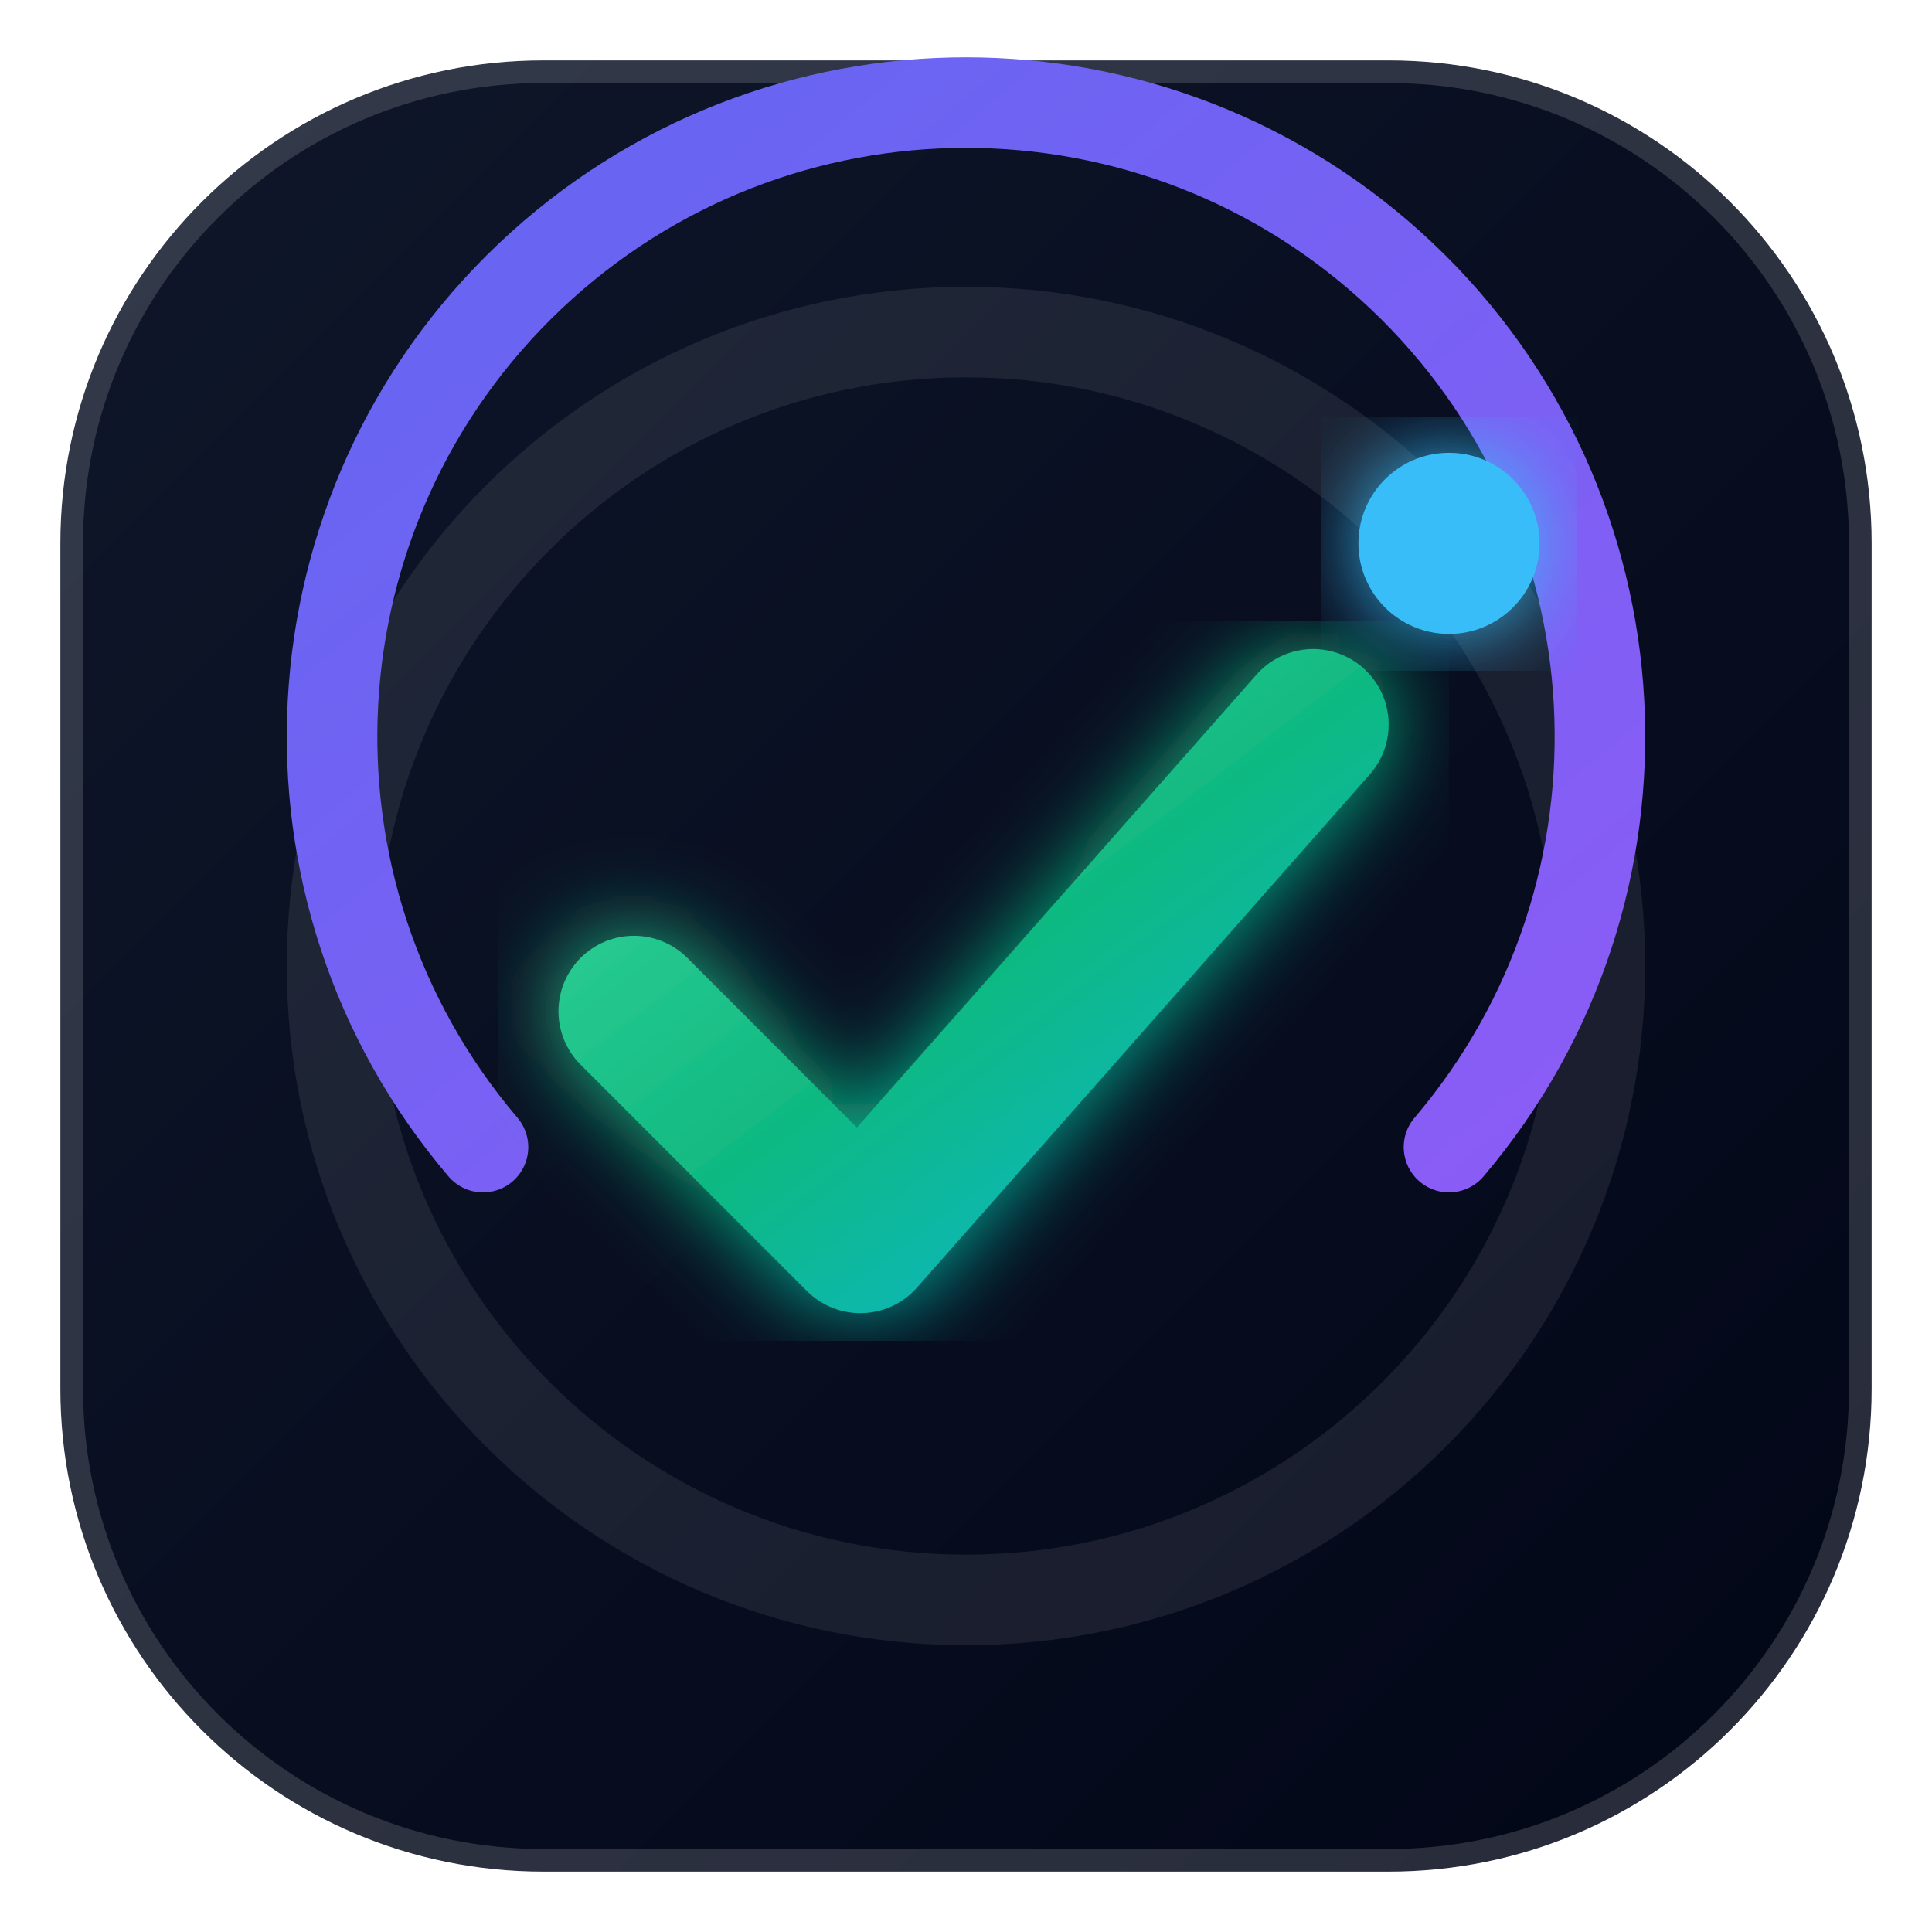
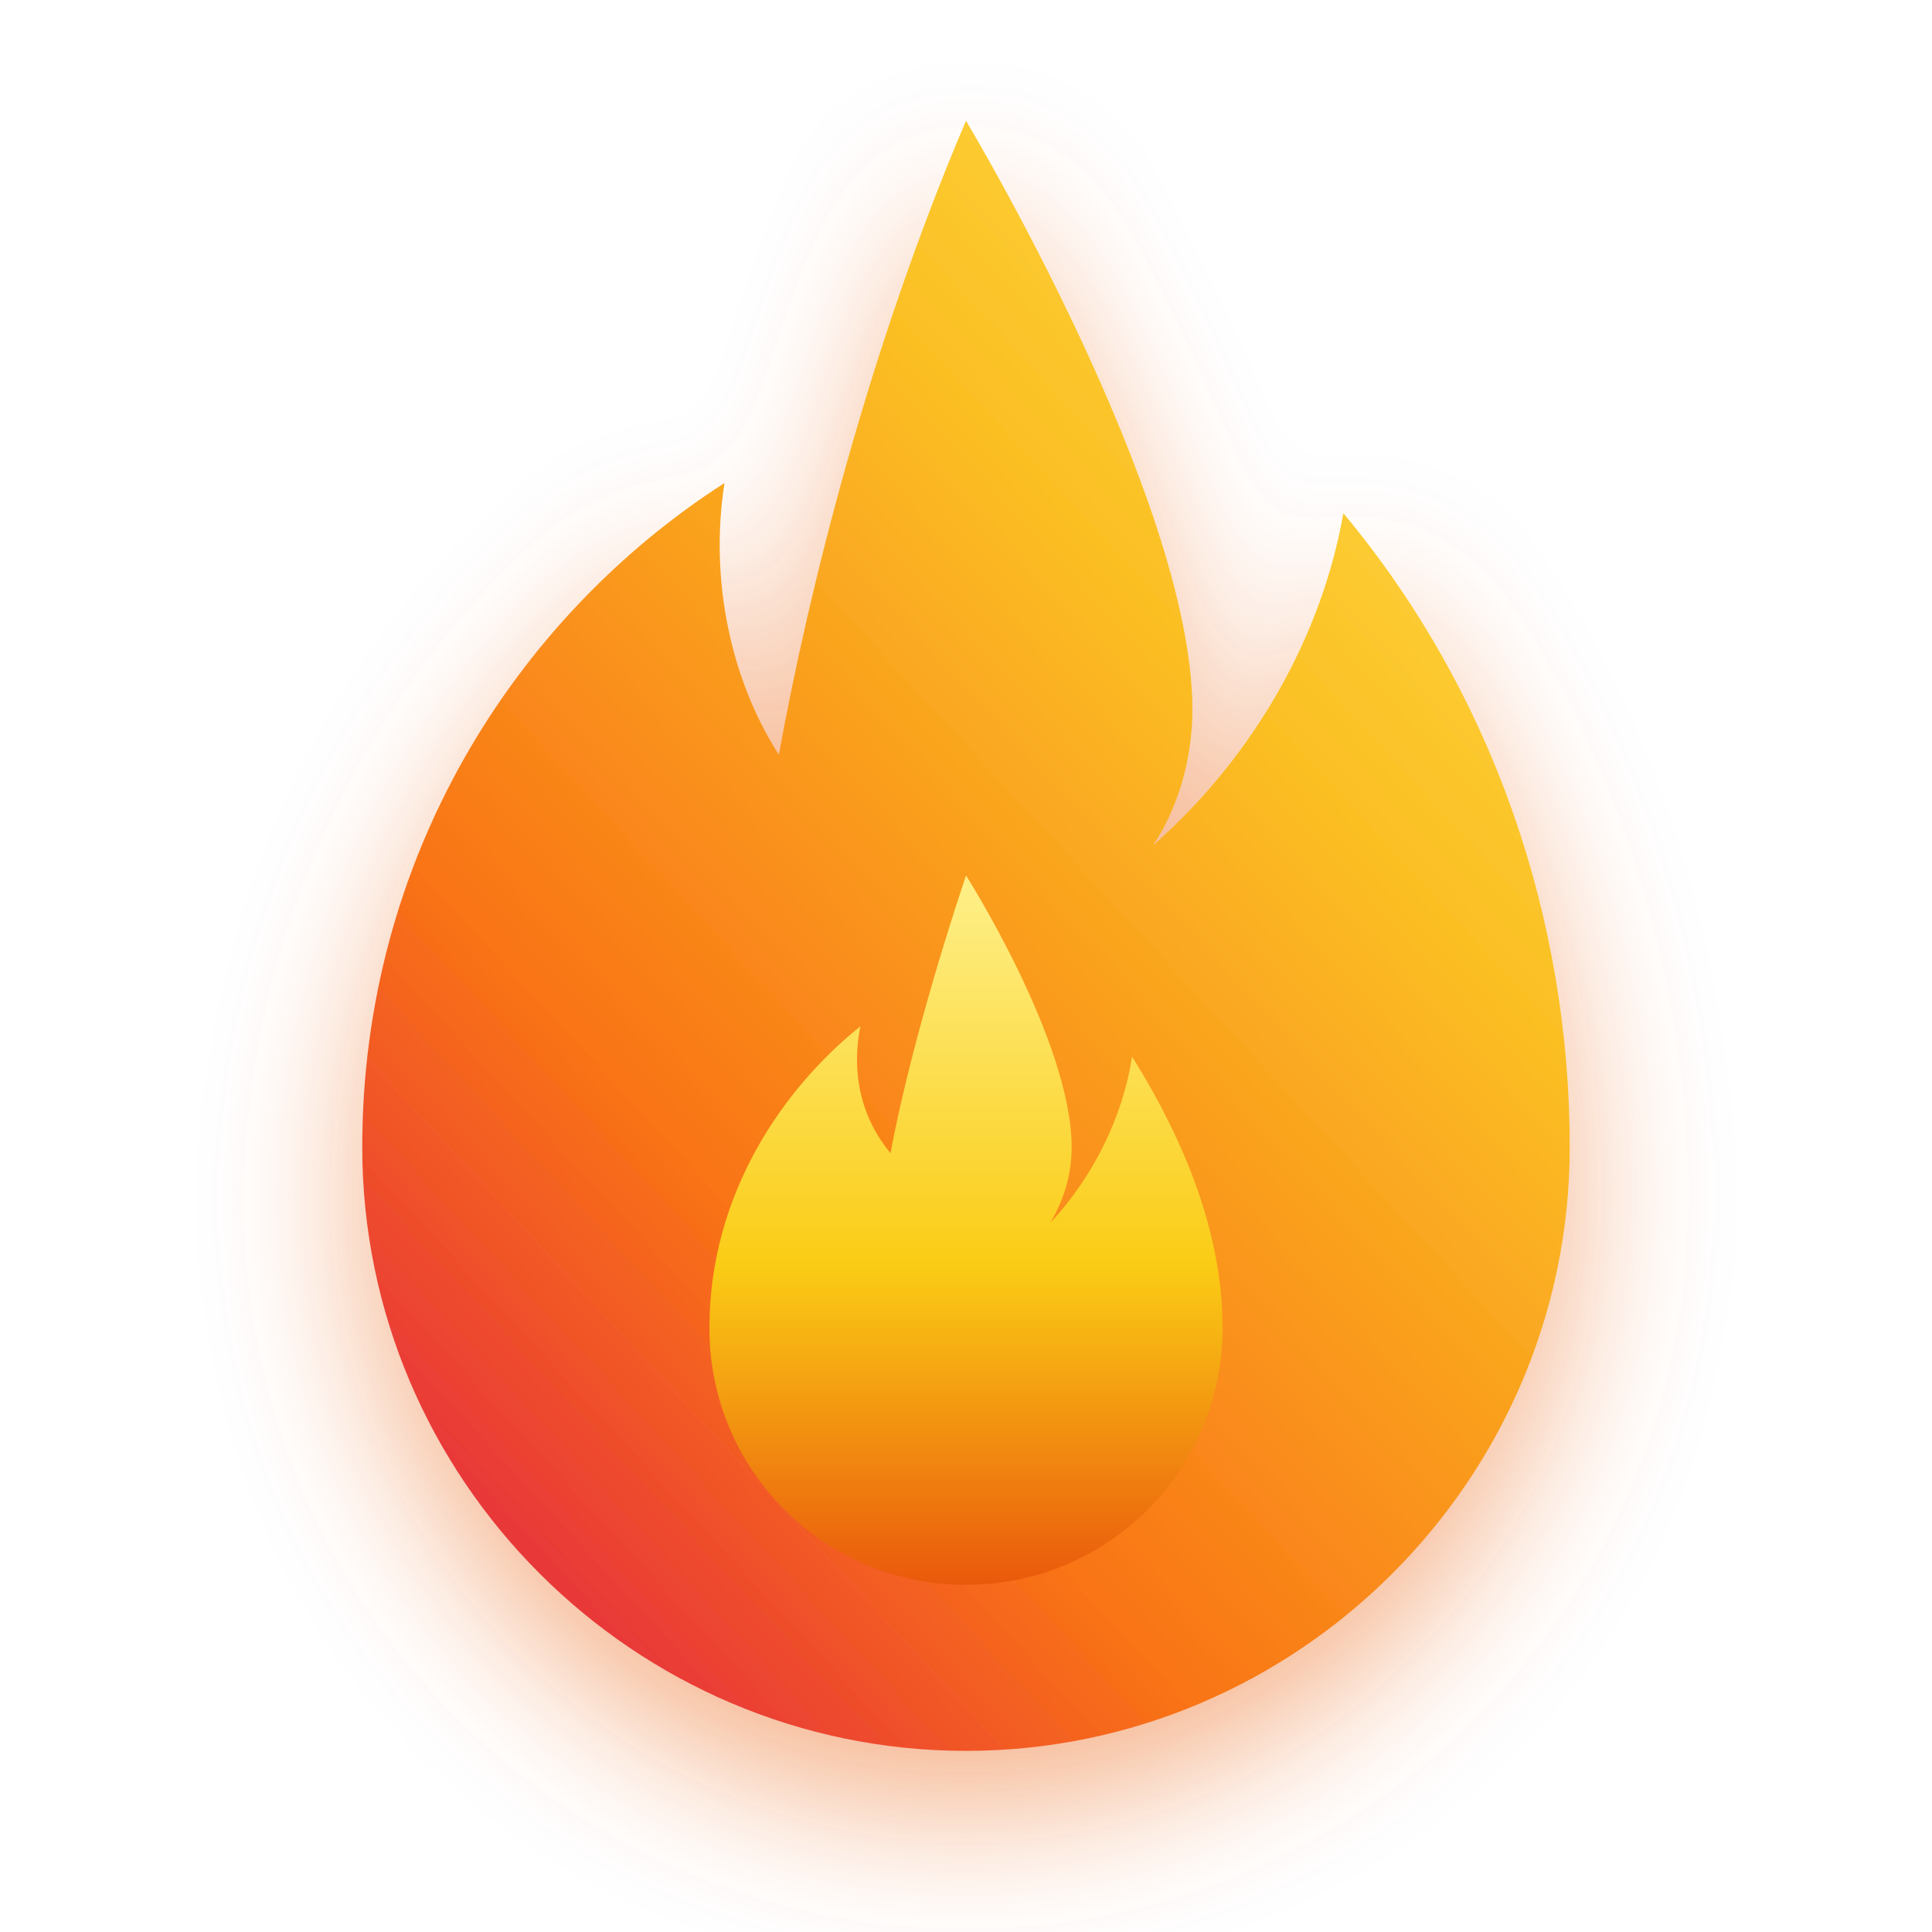
<svg xmlns="http://www.w3.org/2000/svg" viewBox="0 0 64 64" fill="none">
  <defs>
-     <linearGradient id="bgGrad" x1="0%" y1="0%" x2="100%" y2="100%">
-       <stop offset="0%" stop-color="#0F172A" />
-       <stop offset="100%" stop-color="#020617" />
+     <linearGradient id="outerFlame" x1="0.1" y1="1" x2="0.9" y2="0">
+       <stop offset="0%" stop-color="#E11D48" />
+       <stop offset="30%" stop-color="#F97316" />
+       <stop offset="70%" stop-color="#FBBF24" />
+       <stop offset="100%" stop-color="#FDE047" />
    </linearGradient>
-     <linearGradient id="checkGrad" x1="0%" y1="0%" x2="100%" y2="100%">
-       <stop offset="0%" stop-color="#34D399" />
-       <stop offset="50%" stop-color="#10B981" />
-       <stop offset="100%" stop-color="#06B6D4" />
+     <linearGradient id="innerCore" x1="0.5" y1="1" x2="0.5" y2="0">
+       <stop offset="0%" stop-color="#EA580C" />
+       <stop offset="45%" stop-color="#FACC15" />
+       <stop offset="100%" stop-color="#FEF08A" />
    </linearGradient>
-     <linearGradient id="ringGrad" x1="0%" y1="0%" x2="100%" y2="100%">
-       <stop offset="0%" stop-color="#6366F1" />
-       <stop offset="100%" stop-color="#8B5CF6" />
-     </linearGradient>
-     <filter id="glow" x="-20%" y="-20%" width="140%" height="140%">
-       <feGaussianBlur stdDeviation="1.5" result="blur" />
-       <feComposite in="SourceGraphic" in2="blur" operator="over" />
+     <filter id="flameGlow" x="-20%" y="-20%" width="140%" height="140%">
+       <feDropShadow dx="0" dy="2" stdDeviation="2.5" flood-color="#EA580C" flood-opacity="0.45" />
    </filter>
  </defs>
-   <rect x="2" y="2" width="60" height="60" rx="16" fill="url(#bgGrad)" />
-   <rect x="2" y="2" width="60" height="60" rx="16" stroke="rgba(255, 255, 255, 0.15)" stroke-width="1.5" />
-   <circle cx="32" cy="32" r="21" stroke="rgba(255, 255, 255, 0.08)" stroke-width="3" stroke-linecap="round" />
-   <path d="M 16 38 A 21 21 0 1 1 48 38" stroke="url(#ringGrad)" stroke-width="3" stroke-linecap="round" />
-   <circle cx="48" cy="18" r="3" fill="#38BDF8" filter="url(#glow)" />
-   <path d="M21 33.5L28.5 41L43.5 24" stroke="url(#checkGrad)" stroke-width="5" stroke-linecap="round" stroke-linejoin="round" filter="url(#glow)" />
+   <path d="M32 4C32 4 39.5 16.5 39.5 23.5C39.5 25.2 39 26.8 38.2 28C41.6 25 43.8 21 44.5 17C49.5 23 52 30.5 52 38C52 49 43 58 32 58C21 58 12 49 12 38C12 28.5 17 20.5 24 16C23.5 19.2 24.2 22.5 25.8 25C26.8 19.5 28.8 11.5 32 4Z" fill="url(#outerFlame)" filter="url(#flameGlow)" />
+   <path d="M32 29C32 29 35.5 34.5 35.5 38C35.5 39 35.2 39.8 34.8 40.5C36.2 39 37.2 37 37.5 35C39.5 38.2 40.5 41.2 40.5 44C40.5 48.7 36.7 52.5 32 52.5C27.3 52.5 23.5 48.7 23.5 44C23.5 39.5 26 36 28.5 34C28.2 35.5 28.5 37 29.5 38.2C30 35.5 31 32 32 29Z" fill="url(#innerCore)" />
</svg>
